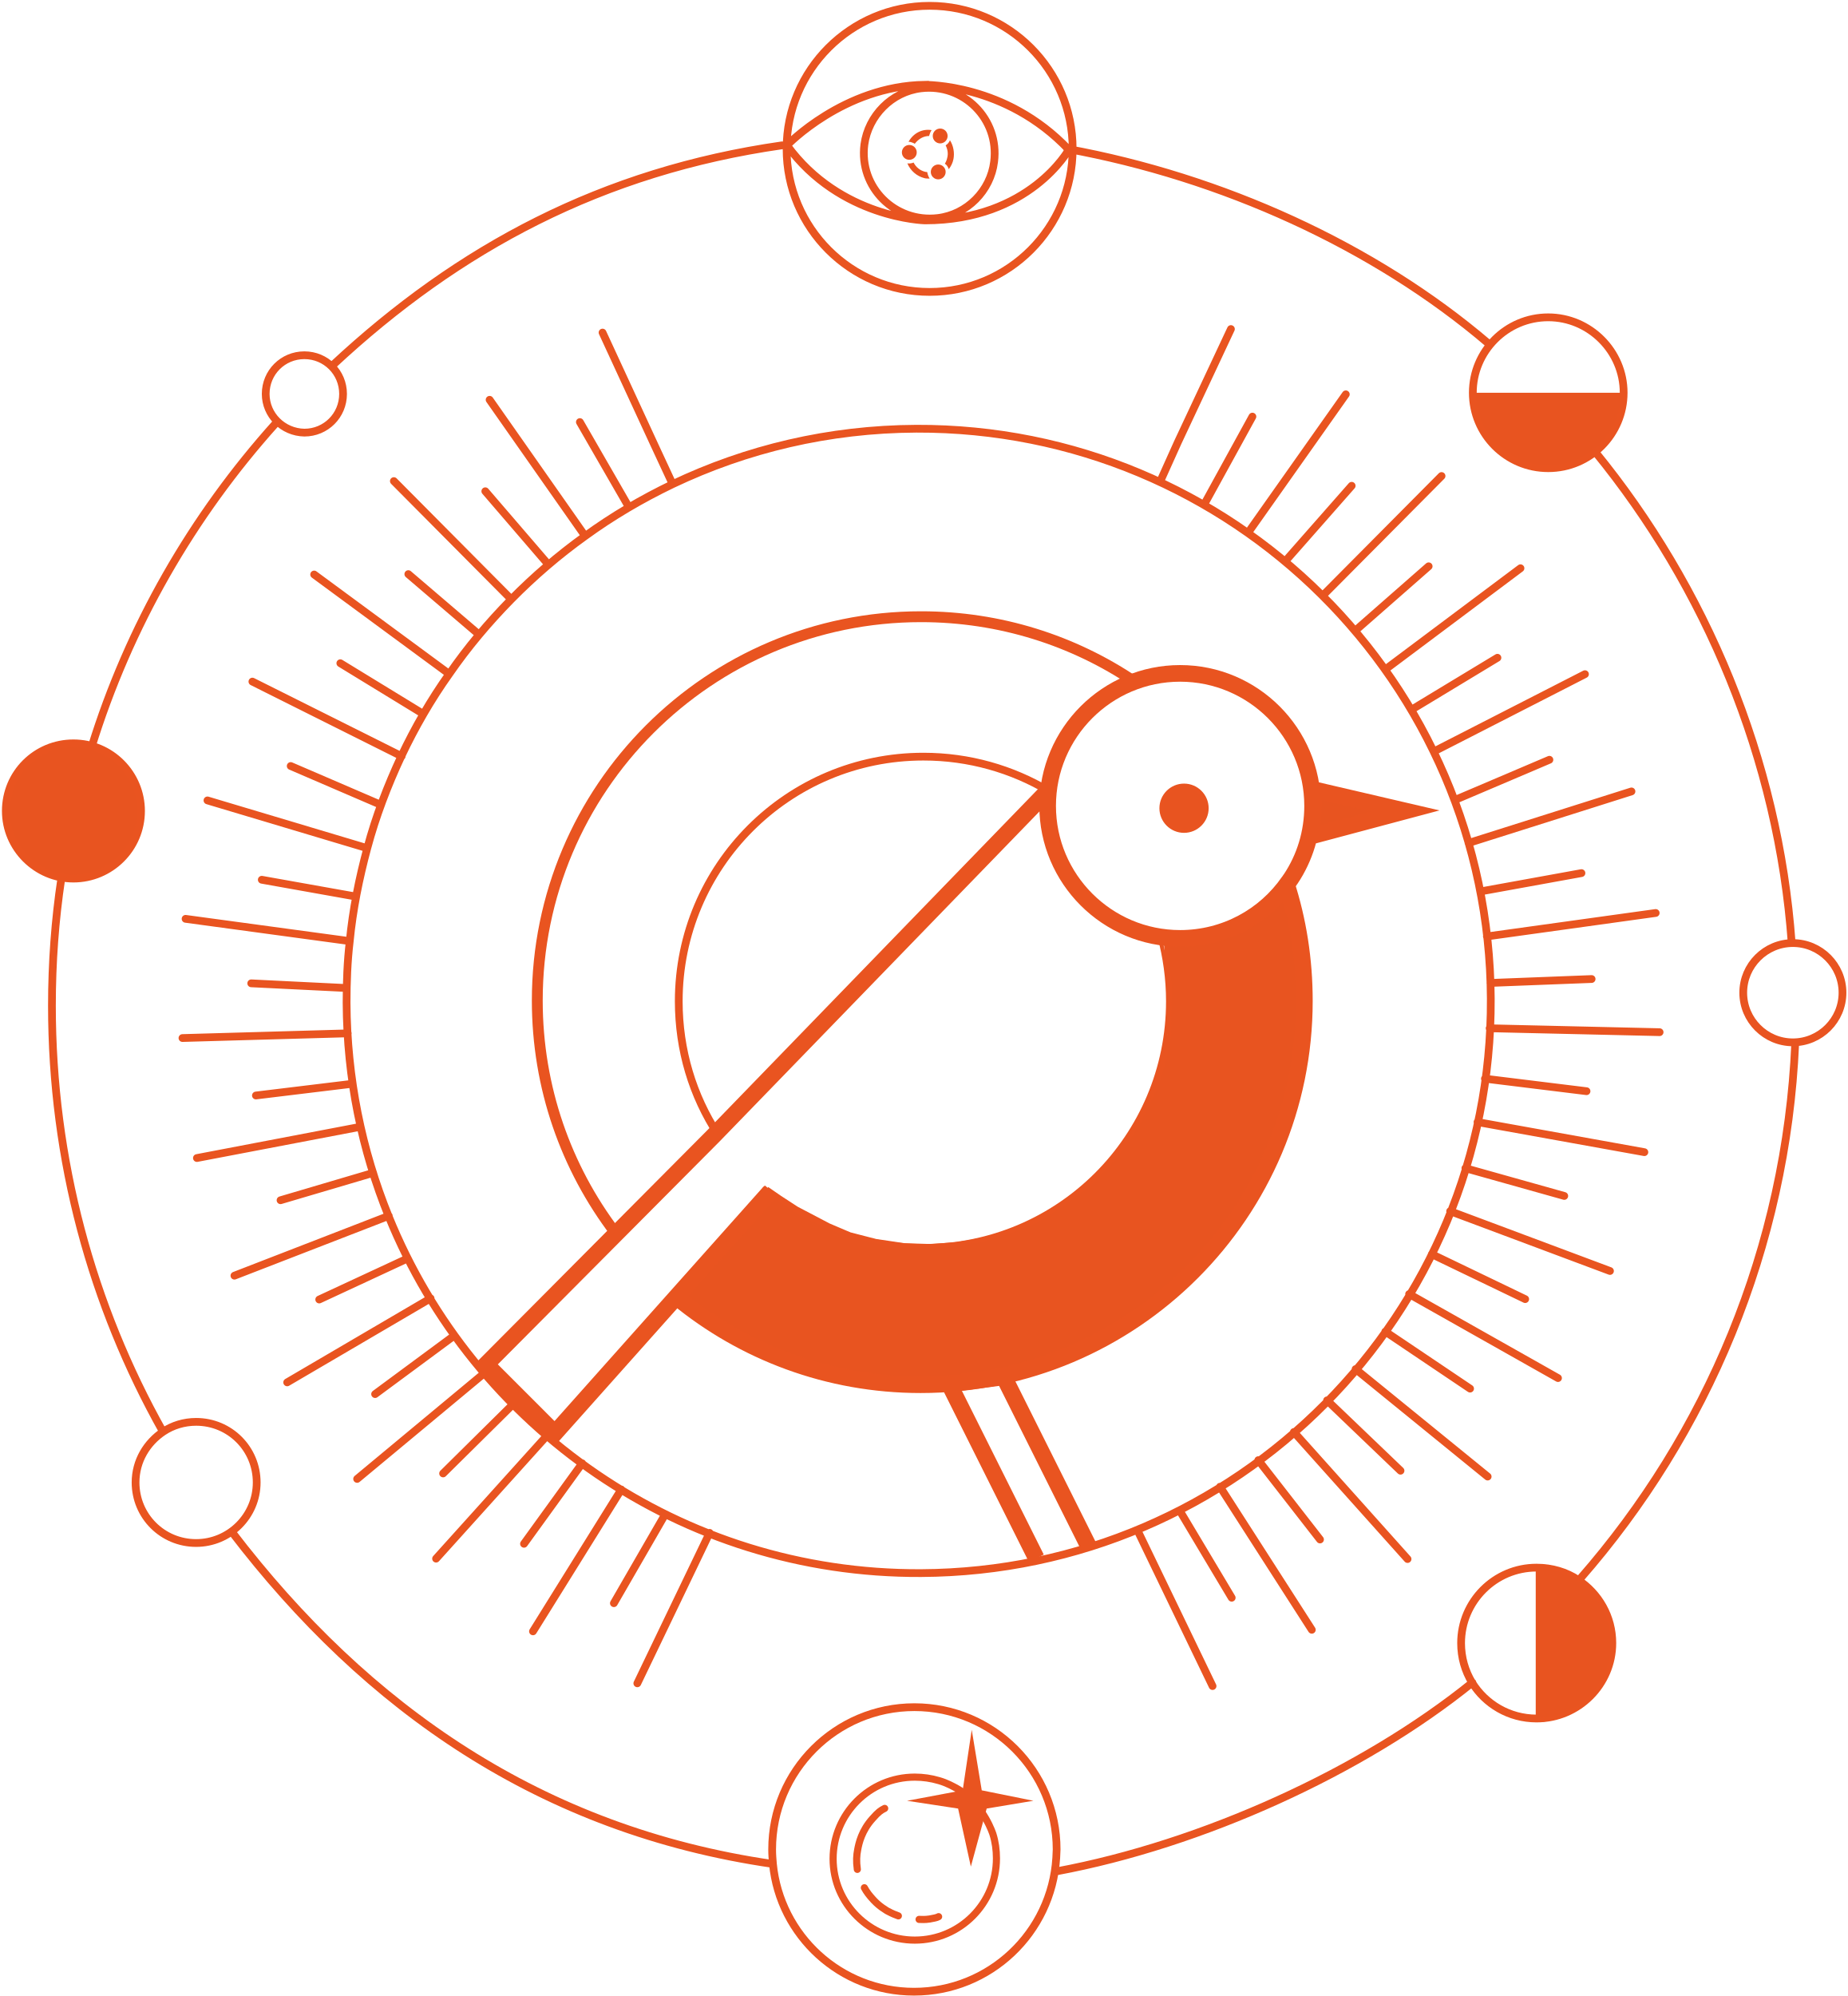
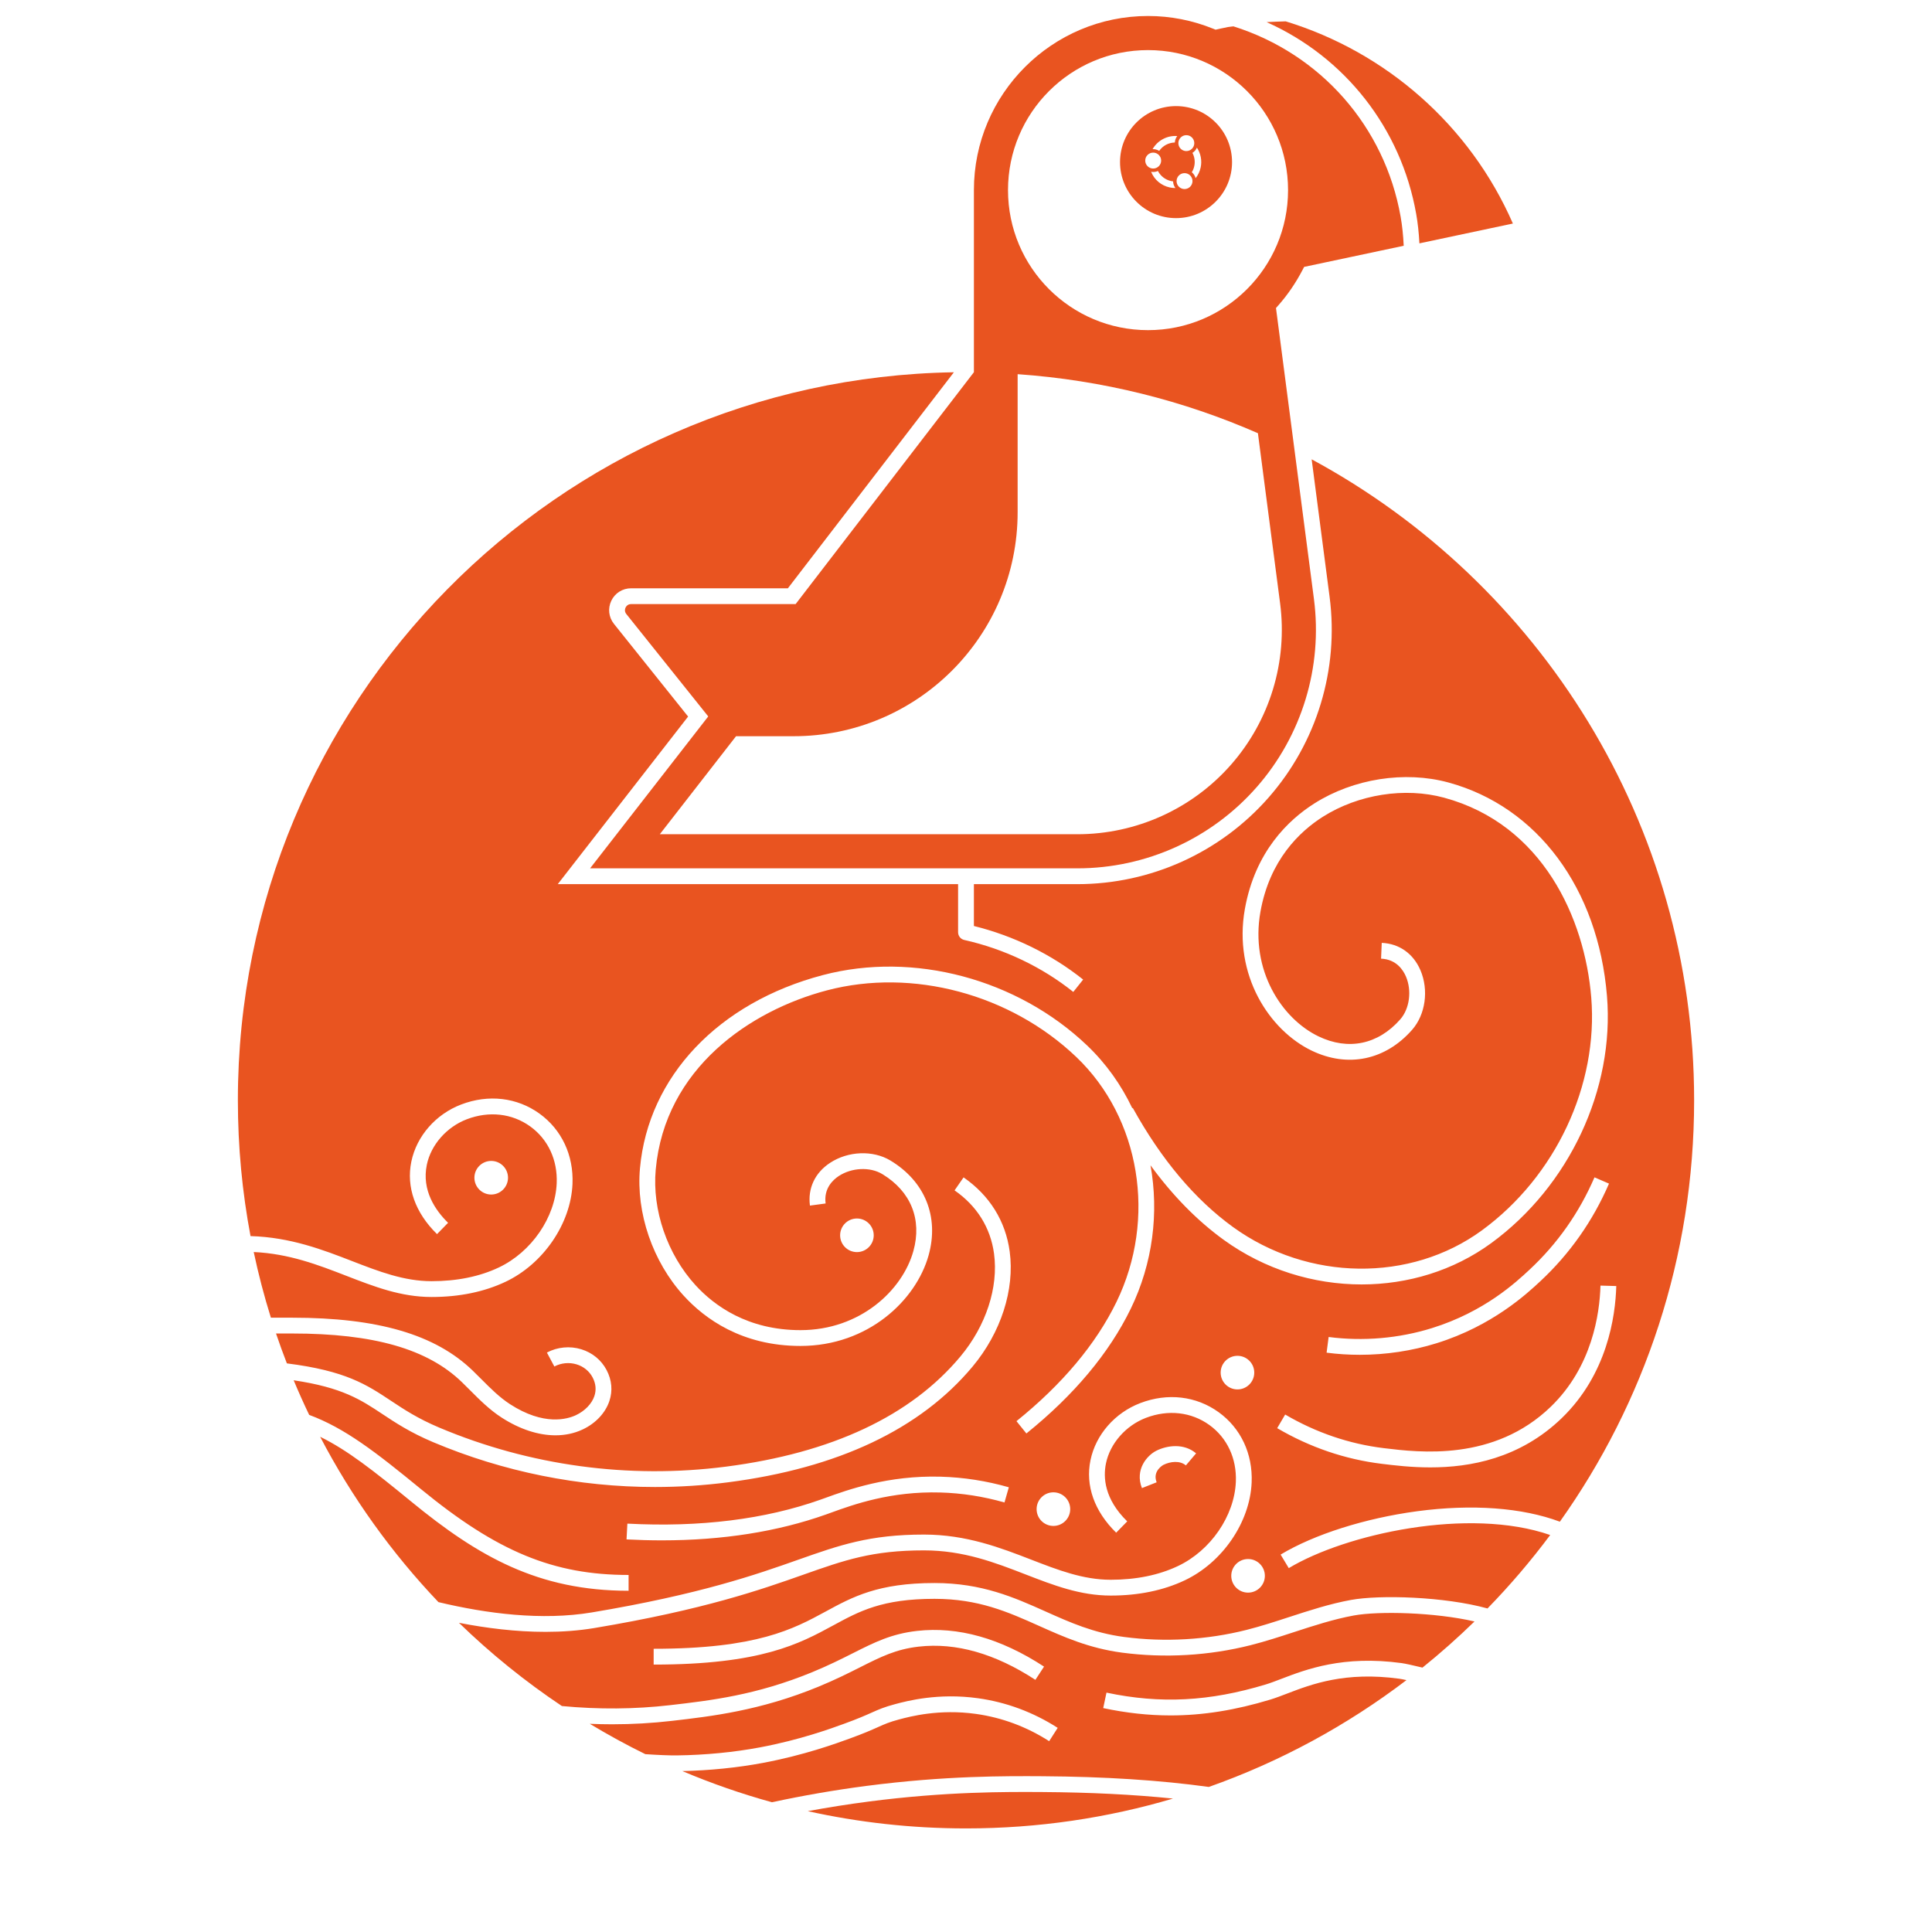
- <svg xmlns="http://www.w3.org/2000/svg" width="635" height="686" viewBox="0 0 635 686" fill="none">
-   <path d="M80.582 438.434L133.642 417.881M123.97 387.254L67.687 398.001M98.717 475.105L148.015 446.225M122.761 508.285L166.553 471.882M149.896 535.688L188.045 493.374M183.209 560.673L213.568 511.911M62.717 356.762L119.538 355.15M63.791 315.792L120.209 323.448M71.314 275.09L126.12 291.478M86.761 234.254L138.075 259.911M107.985 197.448L154.329 231.568M175.687 205.911L135.388 165.344M201.075 184.15L168.299 137.403M207.12 114.299L224.986 152.985L231.165 166.284M128.269 403.105L96.433 412.508M109.732 446.628L140.09 432.523M128.941 479.135L156.209 458.986M152.314 506.404L176.493 482.493M180.12 530.583L200.135 502.911M119.135 339.568L86.358 337.956M89.985 302.359L122.358 308.135M99.926 263.269L130.821 276.568M87.97 376.508L121.149 372.478M140.358 197.314L164.403 217.866M116.985 227.941L145.329 245.269M166.821 168.836L188.314 193.821M199.329 145.06L216.12 174.209M553.419 436.822L498.479 416.269M565.24 395.986L507.882 385.643M484.374 444.747L535.553 473.628M465.971 470.538L511.374 507.479M444.747 492.165L483.837 535.822M419.359 510.971L450.926 560.135M512.046 353.404L570.479 354.747M569.135 313.777L511.105 321.836M504.792 289.732L560.807 272.001M492.837 258.299L544.822 231.702M476.18 230.09L522.658 195.299M454.687 204.702L495.523 163.597M462.613 135.523L429.031 183.075M398.807 165.478L404.852 152.045L423.12 113.09M503.717 401.493L537.703 411.031M492.165 431.046L524.27 446.493M476.18 457.643L505.329 477.255M456.165 481.285L481.419 505.464M453.747 529.106L432.523 501.837M391.419 526.822L416.807 579.479M405.658 519.434L423.389 549.12M512.314 337.822L547.106 336.478M543.613 300.075L508.822 306.389M532.598 261.12L500.091 274.956M545.359 375.031L510.434 370.732M465.971 216.657L491.09 194.627M514.732 226.06L485.18 243.926M441.926 192.747L464.628 166.956M413.986 173.269L430.508 143.179M228.075 521.449L211.015 551.001M219.075 578.538L243.926 526.822M119.135 344.672C119.135 337.553 119.403 330.433 120.209 323.583C121.284 312.568 123.433 301.956 126.254 291.478C129.209 280.463 133.239 269.986 137.941 259.911C142.642 249.971 148.15 240.433 154.463 231.568C160.776 222.433 167.896 213.971 175.687 206.045C183.478 198.12 192.075 190.732 201.075 184.284C210.478 177.433 220.553 171.523 231.165 166.418C256.553 154.329 284.896 147.478 314.986 147.344C423.523 146.941 511.911 234.523 512.449 343.195C512.986 451.867 425.269 540.12 316.598 540.658C233.986 541.061 162.926 490.285 133.642 418.15C124.373 395.314 119.269 370.598 119.135 344.672Z" stroke="#E95420" stroke-width="2.665" stroke-miterlimit="10" stroke-linecap="round" />
-   <path d="M511.643 118.06C472.285 84.478 419.896 60.836 366.836 51.164M268.777 49.955C207.12 58.821 157.821 85.015 114.299 125.582M21.075 301.956C18.925 316.195 17.851 330.836 17.851 345.613C17.851 398.807 31.687 448.777 56 492.031M94.687 145.597C66.209 177.299 44.313 215.18 31.418 256.956M363.21 643.15C413.046 633.882 468.255 608.897 506.135 578.27M79.642 526.419C126.12 587.27 186.165 629.046 265.553 640.598M543.21 542.538C586.598 492.971 614.001 428.896 617.091 358.642M615.882 324.12C611.315 260.717 586.195 201.612 548.314 155.269M91.329 135.388C91.329 128 97.239 122.09 104.627 122.09C112.015 122.09 117.926 128 117.926 135.388C117.926 142.776 112.015 148.687 104.627 148.687C97.239 148.553 91.329 142.642 91.329 135.388ZM25.239 301.956C38 301.956 48.478 291.612 48.478 278.717C48.478 265.956 38.134 255.478 25.239 255.478C12.343 255.478 2 265.821 2 278.717C2 291.478 12.478 301.956 25.239 301.956ZM532.195 160.911C546.568 160.911 558.12 149.224 558.12 134.985C558.12 120.746 546.434 109.06 532.195 109.06C517.822 109.06 506.27 120.746 506.27 134.985C506.27 149.224 517.822 160.911 532.195 160.911ZM616.285 324.12C606.882 324.12 599.225 331.777 599.225 341.18C599.225 350.583 606.882 358.24 616.285 358.24C625.688 358.24 633.344 350.583 633.344 341.18C633.344 331.777 625.688 324.12 616.285 324.12ZM67.418 530.314C78.836 530.314 88.239 521.046 88.239 509.494C88.239 497.941 78.97 488.673 67.418 488.673C63.254 488.673 59.358 489.882 56.134 492.031C50.493 495.792 46.597 502.105 46.597 509.494C46.597 521.046 55.866 530.314 67.418 530.314ZM554.225 564.703C554.225 555.568 549.523 547.643 542.404 542.941C538.374 540.255 533.404 538.777 528.165 538.777C513.792 538.777 502.24 550.464 502.24 564.703C502.24 569.673 503.583 574.24 506.001 578.27C510.568 585.658 518.762 590.628 528.165 590.628C542.538 590.628 554.225 578.941 554.225 564.703ZM319.553 100.329C346.687 100.329 368.717 78.299 368.717 51.164C368.717 24.03 346.687 2 319.553 2C292.418 2 270.389 24.03 270.389 51.164C270.389 78.299 292.418 100.329 319.553 100.329ZM367.374 51.433C367.374 51.433 353.941 75.746 317.941 75.746C317.941 75.746 288.792 75.075 270.523 49.955C270.523 49.955 290.001 29.537 317.941 29.134C317.941 29.269 345.613 28.463 367.374 51.433ZM341.717 55.597C343.598 40.955 331.239 28.597 316.598 30.343C306.523 31.552 298.463 39.746 297.12 49.687C295.239 64.329 307.598 76.687 322.374 74.94C332.448 73.731 340.508 65.537 341.717 55.597Z" stroke="#E95420" stroke-width="2.665" stroke-miterlimit="10" stroke-linecap="round" />
-   <path d="M333.792 638.718L329.896 620.986L315.792 618.837L331.508 615.882L334.06 598.822L336.881 615.882L351.523 618.837L338.627 620.986L333.792 638.718Z" fill="#E95420" stroke="#E95420" stroke-width="1.343" stroke-miterlimit="10" />
-   <path d="M314.18 684.524C340.24 684.524 361.463 664.24 363.075 638.583C363.075 637.643 363.21 636.568 363.21 635.628C363.21 608.628 341.314 586.732 314.314 586.732C287.314 586.732 265.418 608.628 265.418 635.628C265.418 637.374 265.553 638.986 265.687 640.598C268.105 665.315 288.926 684.524 314.18 684.524Z" stroke="#E95420" stroke-width="2.665" stroke-miterlimit="10" stroke-linecap="round" />
-   <path d="M297.12 648.792C297.926 650.27 298.732 651.345 300.344 653.091C302.493 655.374 304.374 656.315 304.911 656.718C307.195 657.927 307.463 657.927 308.806 658.464" stroke="#E95420" stroke-width="2.452" stroke-miterlimit="10" stroke-linecap="round" />
-   <path d="M315.926 659.673C316.866 659.673 317.806 659.807 319.553 659.539C320.896 659.27 321.971 659.136 322.642 658.733" stroke="#E95420" stroke-width="2.452" stroke-miterlimit="10" stroke-linecap="round" />
-   <path d="M314.448 666.792C330.03 666.792 342.523 654.165 342.523 638.718C342.523 635.762 342.12 632.942 341.314 630.389C341.314 630.389 338.359 620.852 330.03 615.344C329.359 614.941 328.687 614.538 328.687 614.538C327.612 614.001 325.597 612.792 322.777 611.986C320.09 611.18 317.269 610.777 314.448 610.777C298.866 610.777 286.374 623.404 286.374 638.852C286.374 654.3 299 666.792 314.448 666.792Z" stroke="#E95420" stroke-width="2.452" stroke-miterlimit="10" stroke-linecap="round" />
-   <path d="M304.105 621.524C302.762 622.195 301.956 622.733 299.941 625.016C296.18 629.18 295.239 633.479 294.836 635.628C294.433 637.643 294.299 639.658 294.702 642.479" stroke="#E95420" stroke-width="2.452" stroke-miterlimit="10" stroke-linecap="round" />
-   <path d="M25.239 301.284C37.702 301.284 47.806 291.181 47.806 278.717C47.806 266.253 37.702 256.15 25.239 256.15C12.775 256.15 2.672 266.253 2.672 278.717C2.672 291.181 12.775 301.284 25.239 301.284Z" fill="#E85420" stroke="#E95420" stroke-width="1.343" stroke-miterlimit="10" />
-   <path d="M557.852 134.985C557.852 149.224 546.3 160.642 532.195 160.642C518.091 160.642 506.538 149.09 506.538 134.985" fill="#E85420" />
-   <path d="M557.852 134.985C557.852 149.224 546.3 160.642 532.195 160.642C518.091 160.642 506.538 149.09 506.538 134.985" stroke="#E95420" stroke-width="1.343" stroke-miterlimit="10" />
-   <path d="M527.896 538.24C542.538 538.24 554.359 550.061 554.359 564.703C554.359 579.344 542.538 591.165 527.896 591.165" fill="#E85420" />
-   <path d="M527.896 538.24C542.538 538.24 554.359 550.061 554.359 564.703C554.359 579.344 542.538 591.165 527.896 591.165" stroke="#E95420" stroke-width="1.343" stroke-miterlimit="10" />
-   <path d="M451.195 271.06L484.911 279.254L450.389 287.583L451.195 271.06Z" fill="#E85420" stroke="#E95420" stroke-width="1.343" stroke-miterlimit="10" />
-   <path d="M443.269 304.642L449.449 331.239L448.911 352.329L444.344 380.001L436.553 401.359L424.06 422.18L405.523 442.329L389.135 454.956L352.195 471.747L317.269 476.852L286.911 473.762L265.15 466.105L248.896 457.911L231.836 446.359L264.209 408.881L268.105 411.568L273.881 415.329L284.896 421.105L292.15 424.195L301.015 426.478L310.956 427.956L319.956 428.225L329.224 427.553L338.224 425.941L346.015 423.657L356.224 419.493L365.359 413.986L373.687 407.538L380.672 400.553L386.583 393.568L392.09 384.299L397.732 372.613L400.284 363.881L401.896 355.687L402.031 348.165L402.165 338.359L401.09 329.224L400.687 322.642L410.225 322.374L424.329 318.881L436.284 311.627L443.269 304.642Z" fill="#E85420" stroke="#E95420" stroke-width="1.343" stroke-miterlimit="10" />
-   <path d="M407.001 285.568C411.304 285.568 414.792 282.08 414.792 277.777C414.792 273.474 411.304 269.986 407.001 269.986C402.698 269.986 399.21 273.474 399.21 277.777C399.21 282.08 402.698 285.568 407.001 285.568Z" fill="#E85420" stroke="#E95420" stroke-width="1.343" stroke-miterlimit="10" />
-   <path d="M312.568 54.925C313.977 54.925 315.12 53.783 315.12 52.373C315.12 50.964 313.977 49.821 312.568 49.821C311.158 49.821 310.016 50.964 310.016 52.373C310.016 53.783 311.158 54.925 312.568 54.925Z" fill="#E95420" />
-   <path d="M323.18 49.284C324.589 49.284 325.732 48.141 325.732 46.731C325.732 45.322 324.589 44.179 323.18 44.179C321.77 44.179 320.628 45.322 320.628 46.731C320.628 48.141 321.77 49.284 323.18 49.284Z" fill="#E95420" />
-   <path d="M318.21 59.09C316.329 58.687 314.851 57.478 314.046 55.866C313.374 56.135 312.568 56.269 311.896 56.135C312.971 58.687 315.12 60.567 317.807 61.239C318.344 61.373 319.016 61.373 319.553 61.373C319.15 60.702 318.881 60.03 318.747 59.224C318.747 59.09 318.478 59.09 318.21 59.09Z" fill="#E95420" />
-   <path d="M322.508 61.642C323.918 61.642 325.061 60.499 325.061 59.09C325.061 57.68 323.918 56.538 322.508 56.538C321.099 56.538 319.956 57.68 319.956 59.09C319.956 60.499 321.099 61.642 322.508 61.642Z" fill="#E95420" />
-   <path d="M326.135 58.149C326.941 57.075 327.478 56 327.747 54.657C328.15 52.508 327.747 50.09 326.538 48.209C326.269 48.881 325.732 49.552 325.06 49.955C325.732 51.299 326.001 52.776 325.598 54.254C325.463 54.925 325.195 55.597 324.792 56.269C325.463 56.672 325.866 57.343 326.135 58.149Z" fill="#E95420" />
-   <path d="M312.299 48.746H312.434C312.702 48.746 312.971 48.746 313.24 48.881C313.643 49.015 314.046 49.149 314.449 49.418C315.657 47.806 317.404 46.731 319.419 46.731C319.419 46.597 319.419 46.328 319.553 46.194C319.687 45.657 319.956 45.12 320.225 44.717C317.001 44.179 313.911 45.791 312.299 48.746Z" fill="#E95420" />
-   <path d="M264.612 409.687L190.732 492.568L167.09 468.926L245.403 390.21L356.493 275.627L360.389 271.597M374.225 531.523L345.075 473.225L326.269 475.643L356.225 535.553M405.657 322.508C421.105 322.508 434.807 314.851 443.001 303.03C443.269 302.762 443.404 302.359 443.672 302.09C448.508 294.836 451.195 286.239 451.195 276.971C451.195 251.851 430.777 231.433 405.657 231.433C380.538 231.433 360.12 251.851 360.12 276.971C360.12 302.09 380.538 322.508 405.657 322.508ZM450.792 287.314L483.031 278.717L451.867 271.463L450.792 287.314Z" stroke="#E95420" stroke-width="5.712" stroke-miterlimit="10" />
-   <path d="M211.418 423.523C194.627 401.359 184.687 373.822 184.687 343.866C184.687 271.06 243.791 211.956 316.597 211.956C343.732 211.956 368.986 220.15 389.941 234.254" stroke="#E95420" stroke-width="3.732" stroke-miterlimit="10" />
-   <path d="M442.061 303.433C446.225 316.195 448.374 329.896 448.374 344.001C448.374 416.807 389.269 475.911 316.463 475.911C284.627 475.911 255.478 464.628 232.777 445.956" stroke="#E95420" stroke-width="5.712" stroke-miterlimit="10" />
-   <path d="M246.747 389.807C238.15 376.642 233.314 360.926 233.314 344.135C233.314 297.657 270.926 260.045 317.403 260.045C333.12 260.045 347.896 264.344 360.523 271.866" stroke="#E95420" stroke-width="2.665" stroke-miterlimit="10" />
-   <path d="M398.538 321.836C400.419 328.956 401.493 336.344 401.493 344.135C401.493 390.613 363.881 428.225 317.404 428.225C296.583 428.225 277.105 420.434 262.463 407.941" stroke="#E95420" stroke-width="1.348" stroke-miterlimit="10" />
+ <svg xmlns="http://www.w3.org/2000/svg" id="a" viewBox="0 0 560 560">
+   <path d="M452.133,441.072c24.508-34.475,38.919-76.629,38.919-122.149,0-80.299-44.85-150.115-110.862-185.788l5.202,39.88c2.743,21.034-3.71,42.239-17.705,58.179-13.995,15.939-34.188,25.081-55.4,25.081h-29.997v12.13c11.582,2.865,22.495,8.212,31.665,15.528l-2.858,3.582c-9.1-7.261-20.026-12.469-31.598-15.06-1.046-.234-1.79-1.163-1.79-2.236v-13.944h-116.037l37.78-48.575-21.492-26.865c-1.538-1.924-1.831-4.497-.764-6.717,1.067-2.22,3.26-3.599,5.723-3.599h45.453l48.116-62.616c-114.941,1.876-207.54,95.633-207.54,211.02,0,13.454,1.262,26.613,3.668,39.367,11.559.324,21.026,3.982,29.419,7.235,7.742,3,15.055,5.834,23.058,5.834,7.357,0,13.912-1.336,19.483-3.972,9.47-4.481,16.373-14.523,16.787-24.419.283-6.75-2.517-12.755-7.682-16.475-5.237-3.771-11.932-4.527-18.367-2.071-5.845,2.232-10.397,7.408-11.596,13.186-1.541,7.424,2.499,13.248,6.159,16.827l-3.203,3.276c-6.33-6.189-8.973-13.659-7.442-21.034,1.532-7.381,7.069-13.717,14.448-16.535,7.903-3.016,16.168-2.055,22.678,2.633,6.439,4.637,9.932,12.067,9.583,20.385-.482,11.524-8.462,23.191-19.405,28.369-6.188,2.928-13.403,4.412-21.443,4.412-8.86,0-16.561-2.984-24.713-6.144-8.154-3.16-16.568-6.413-26.838-6.89,1.368,6.454,3.029,12.8,4.973,19.022,2.373.006,4.505.01,6.143.01,24.916,0,41.566,4.886,52.398,15.377.819.791,1.628,1.601,2.436,2.412,2.729,2.735,5.307,5.318,8.364,7.296,9.807,6.344,16.608,4.33,19.077,3.17,2.593-1.218,4.593-3.286,5.349-5.533.603-1.789.432-3.606-.508-5.402-.953-1.816-2.597-3.161-4.625-3.785-2.144-.659-4.501-.436-6.466.615l-2.159-4.042c3.035-1.621,6.669-1.968,9.972-.953,3.204.985,5.81,3.129,7.337,6.037,1.521,2.907,1.794,6.015.791,8.991-1.165,3.458-3.987,6.453-7.743,8.217-2.413,1.134-5.074,1.694-7.877,1.694-4.957.001-10.359-1.749-15.637-5.163-3.467-2.242-6.34-5.122-9.118-7.906-.789-.791-1.578-1.582-2.379-2.356-9.924-9.612-25.561-14.088-49.212-14.088-1.286,0-2.88-.002-4.653-.006.986,2.919,2.037,5.808,3.146,8.668,17.064,2.148,23.089,6.142,30.206,10.861,3.792,2.514,7.712,5.114,13.945,7.745,26.192,11.053,54.94,14.97,83.137,11.325,30.692-3.966,53.546-14.701,67.927-31.911,7.435-8.892,11.083-20.047,9.758-29.84-1.017-7.514-4.971-13.85-11.437-18.325l2.607-3.768c7.552,5.227,12.175,12.653,13.37,21.477,1.495,11.047-2.536,23.53-10.783,33.393-15.143,18.122-38.982,29.398-70.855,33.516-7.038.91-14.109,1.361-21.167,1.361-22.029,0-43.937-4.399-64.338-13.008-6.626-2.797-10.913-5.64-14.695-8.148-6.245-4.141-11.593-7.686-25.703-9.78,1.413,3.389,2.91,6.734,4.492,10.031,10.38,3.858,19.181,10.679,32.461,21.563,22.077,18.106,38.373,24.837,60.125,24.837v4.582c-26.213,0-43.551-9.901-63.03-25.876-10.854-8.896-18.475-14.9-26.374-18.757,9.175,17.573,20.748,33.693,34.291,47.925,14.049,3.359,30.016,5.401,44.452,2.987,31.43-5.256,47.804-11.034,59.761-15.253,12.037-4.248,20.734-7.317,36.523-7.317,12.315,0,22.276,3.86,31.066,7.266,7.742,3,15.055,5.834,23.058,5.834,7.357,0,13.912-1.336,19.483-3.972,9.47-4.481,16.373-14.522,16.787-24.419.282-6.75-2.517-12.755-7.683-16.475-5.236-3.771-11.931-4.525-18.366-2.071-5.845,2.232-10.397,7.408-11.596,13.186-.851,4.098-.473,10.344,6.159,16.827l-3.203,3.276c-6.33-6.188-8.973-13.659-7.442-21.034,1.532-7.382,7.069-13.717,14.448-16.536,7.903-3.014,16.169-2.054,22.678,2.634,6.439,4.637,9.932,12.067,9.583,20.385-.482,11.524-8.461,23.191-19.404,28.369-6.189,2.928-13.403,4.412-21.443,4.412-8.86,0-16.561-2.984-24.713-6.143-8.826-3.42-17.951-6.957-29.41-6.957-15.004,0-22.958,2.807-34.998,7.056-12.115,4.275-28.707,10.13-60.529,15.452-4.634.775-9.403,1.11-14.183,1.11-8.559 0-17.15-1.078-25.089-2.624,9.179,8.909,19.166,16.991,29.839,24.126,10.62,1.007,21.104.932,31.388-.256,11.68-1.349,24.916-2.878,41.156-9.556,4.785-1.966,8.535-3.856,11.844-5.523,6.205-3.126,11.107-5.595,18.533-6.44,11.862-1.349,24.256,2.13,36.832,10.345l-2.506,3.836c-11.659-7.615-23.033-10.855-33.808-9.628-6.614.753-10.966,2.945-16.99,5.979-3.382,1.704-7.216,3.635-12.163,5.669-16.826,6.918-30.99,8.555-42.371,9.87-5.733.662-11.526.993-17.365.993-2.145,0-4.298-.048-6.455-.137,5.22,3.156,10.589,6.092,16.091,8.796,3.684.248,6.935.391,9.266.359,8.099-.103,16.379-.905,23.944-2.322,11.601-2.175,20.617-5.465,24.468-6.87,4.102-1.496,6.244-2.454,7.965-3.223,2.055-.918,3.539-1.582,6.773-2.445,3.417-.909,12.489-3.324,24.046-1.703,8.2,1.146,15.96,4.033,23.063,8.58l-2.47,3.859c-6.543-4.189-13.685-6.848-21.227-7.902-10.638-1.492-19.061.75-22.232,1.593-2.878.768-4.084,1.307-6.082,2.2-1.787.799-4.011,1.793-8.265,3.345-3.956,1.444-13.222,4.825-25.195,7.069-7.382,1.382-15.413,2.19-23.32,2.367,8.389,3.552,17.057,6.573,25.959,9.03,9.066-1.948,18.229-3.541,27.412-4.736,22.834-2.975,40.48-2.865,51.023-2.802,18.082.119,33.962,1.14,48.206,3.103,20.785-7.35,40.074-17.864,57.29-30.963-.874-.192-1.602-.338-2.032-.396-15.739-2.157-25.474,1.576-32.582,4.301-1.713.657-3.331,1.277-4.827,1.73-10.158,3.078-19.554,4.598-28.942,4.598-6.43,0-12.854-.713-19.522-2.125l.95-4.482c15.607,3.308,29.851,2.575,46.186-2.375,1.338-.406,2.811-.97,4.516-1.623,7.145-2.738,17.941-6.877,34.842-4.562,1.113.152,3.413.675,6.049,1.309,5.239-4.22,10.271-8.686,15.081-13.379-11.652-2.673-27.785-3.049-34.984-1.731-5.856,1.074-11.687,2.974-17.325,4.813-4.084,1.331-8.307,2.708-12.575,3.789-12.052,3.053-24.947,3.803-37.296,2.166-9.544-1.265-16.912-4.562-24.036-7.751-9.013-4.034-17.526-7.844-30.294-7.844-15.195,0-21.752,3.563-29.344,7.689-9.808,5.33-20.925,11.371-52.075,11.371v-4.582c29.985,0,40.559-5.746,49.887-10.815,7.803-4.24,15.172-8.245,31.532-8.245,13.746,0,23.11,4.191,32.166,8.244,7.139,3.196,13.883,6.214,22.766,7.392,11.774,1.56,24.074.847,35.568-2.066,4.119-1.043,8.268-2.396,12.281-3.704,5.782-1.885,11.76-3.834,17.919-4.963,8.349-1.526,27.06-.991,39.576,2.468,6.511-6.681,12.583-13.792,18.169-21.286-23.607-8.191-59.296-.32-75.775,9.597l-2.362-3.926c9.705-5.84,24.482-10.534,39.53-12.556,15.936-2.142,30.5-1.059,41.419,3.026ZM142.379,336.499c2.686,0,4.87,2.185,4.87,4.871s-2.185,4.871-4.87,4.871-4.871-2.185-4.871-4.871,2.185-4.871,4.871-4.871ZM291.155,435.501c-6.115-1.75-12.373-2.724-18.601-2.896-14.388-.406-25.186,3.502-31.633,5.835-.528.191-1.025.371-1.489.536-14.051,4.989-30.025,7.504-47.604,7.504-3.35,0-6.76-.092-10.224-.275l.242-4.575c21.038,1.109,39.896-1.234,56.053-6.972.456-.162.944-.338,1.463-.526,6.31-2.284,18.066-6.544,33.319-6.106,6.609.182,13.249,1.215,19.734,3.07l-1.261,4.405ZM335.224,420.476c3.07-1.519,7.919-2.227,11.471.787l-2.965,3.493c-1.737-1.474-4.503-1.148-6.477-.172-.037.018-3.308,1.741-1.994,5.067l-4.262,1.682c-2.114-5.353,1.471-9.5,4.227-10.858ZM305.336,442.298c-2.69,0-4.87-2.18-4.87-4.87s2.181-4.87,4.87-4.87,4.87,2.181,4.87,4.87-2.181,4.87-4.87,4.87ZM333.483,337.769c2.462,13.718.69,28.37-5.732,41.582-6.256,12.853-16.432,25.015-30.245,36.147l-2.875-3.567c13.285-10.707,23.042-22.343,29-34.584,11.706-24.083,6.901-53.278-11.686-70.996-19.132-18.232-47.483-25.805-72.229-19.296-22.258,5.851-46.99,22.578-49.653,51.977-1.061,11.706,3.353,24.532,11.521,33.473,5.435,5.95,15.127,13.043,30.437,13.043,17.297,0,29.556-11.532,32.726-22.924,2.555-9.182-.733-17.316-9.021-22.316-3.541-2.138-8.846-1.894-12.613.579-1.673,1.098-4.391,3.59-3.803,7.949l-4.541.612c-.674-5,1.451-9.517,5.83-12.391,5.249-3.445,12.443-3.72,17.495-.672,10.032,6.053,14.169,16.321,11.068,27.468-3.634,13.058-17.558,26.277-37.14,26.277-16.98,0-27.764-7.904-33.82-14.535-9.008-9.862-13.875-24.03-12.701-36.977,2.406-26.57,22.734-48.026,53.051-55.995,26.248-6.907,56.297,1.105,76.555,20.41,5.509,5.252,9.889,11.44,13.092,18.185l.143-.079c8.239,14.915,18.017,26.534,29.063,34.532,21.73,15.716,51.395,16.108,72.137.953,21.343-15.6,33.78-42.114,31.685-67.547-1.881-22.883-14.065-50.097-42.62-57.855-11.414-3.102-24.886-.989-35.158,5.516-6.786,4.297-15.436,12.565-18.106,27.545-3.017,16.936,6.184,30.987,16.831,36.114,8.644,4.163,17.279,2.369,23.689-4.922,2.717-3.087,3.411-8.319,1.651-12.44-.789-1.848-2.774-4.976-7.202-5.162l.192-4.578c5.068.213,9.159,3.107,11.223,7.941,2.457,5.753,1.459,12.853-2.425,17.266-7.753,8.817-18.639,11.069-29.117,6.024-12.205-5.877-22.771-21.863-19.354-41.046,2.963-16.623,12.601-25.822,20.165-30.612,11.324-7.171,26.196-9.496,38.811-6.066,25.801,7.01,43.422,30.729,45.984,61.901,2.224,26.988-10.944,55.102-33.548,71.622-10.939,7.993-24.174,11.976-37.57,11.976-13.944,0-28.063-4.315-39.956-12.917-7.716-5.586-14.819-12.83-21.235-21.614ZM243.513,358.057c0-2.69,2.181-4.87,4.87-4.87s4.87,2.181,4.87,4.87-2.181,4.87-4.87,4.87-4.87-2.181-4.87-4.87ZM466.376,343.075c-4.672,10.825-11.374,20.35-19.921,28.31-3.785,3.53-13.841,12.908-30.041,17.951-7.164,2.229-14.727,3.361-22.279,3.361-3.218,0-6.433-.205-9.614-.619l.591-4.544c9.998,1.302,20.352.411,29.941-2.573,15.202-4.732,24.366-13.279,28.278-16.928,8.082-7.527,14.42-16.534,18.838-26.773l4.207,1.815ZM358.684,402.73c-2.69,0-4.87-2.181-4.87-4.87s2.181-4.87,4.87-4.87,4.87,2.18,4.87,4.87-2.181,4.87-4.87,4.87ZM361.758,461.632c-2.69,0-4.87-2.181-4.87-4.87s2.181-4.87,4.87-4.87,4.87,2.18,4.87,4.87-2.181,4.87-4.87,4.87ZM370.198,413.962l2.316-3.953c8.951,5.243,18.56,8.52,28.56,9.74,10.37,1.264,31.949,3.894,48.406-11.979,12.024-11.6,14.199-26.99,14.426-35.132l4.58.128c-.245,8.84-2.628,25.571-15.824,38.302-12.15,11.719-26.581,14.264-38.087,14.264-5.565,0-10.444-.595-14.054-1.035-10.625-1.297-20.826-4.774-30.32-10.335Z" fill="#e95420" />
+   <path d="M251.743,522.197c-5.886.766-11.766,1.693-17.616,2.775,14.769,3.273,30.119,5.003,45.873,5.003,20.843,0,40.98-3.023,59.997-8.652-11.473-1.176-24.003-1.8-37.853-1.891-10.428-.063-27.877-.172-50.402,2.764Z" fill="#e95420" />
+   <path d="M410.49,62.008c.466,2.64.766,5.402.932,8.532l27.096-5.748c-12.45-28.496-36.795-49.708-65.841-58.6-1.864.046-3.707.124-5.537.22,22.686,10.149,38.967,30.741,43.35,55.596Z" fill="#e95420" />
+   <path d="M340.88,63.224c8.966,0,16.235-7.269,16.235-16.235s-7.269-16.235-16.235-16.235-16.235,7.269-16.235,16.235,7.269,16.235,16.235,16.235ZM339.064,54.333c-2.458-.527-4.461-2.212-5.406-4.531.666.122,1.357.037,1.972-.243.78,1.504,2.169,2.566,3.83,2.922l.001.001c.186.04.376.071.566.092.016.699.252,1.371.675,1.928-.548.004-1.099-.053-1.638-.168ZM343.344,54.799c-1.274,0-2.307-1.033-2.307-2.307s1.033-2.307,2.307-2.307,2.307,1.033,2.307,2.307-1.033,2.307-2.307,2.307ZM348.02,48.536c-.244,1.137-.749,2.205-1.466,3.109,0,0.0 0.0.001 0.0.001h-.001s0-.001.001-.001c-.178-.674-.561-1.273-1.104-1.718.34-.549.582-1.15.718-1.787.279-1.303.089-2.657-.534-3.829.582-.363,1.032-.893,1.298-1.519,1.116,1.686,1.512,3.765,1.088,5.745ZM343.864,39.179c1.274,0,2.307,1.033,2.307,2.307s-1.033,2.307-2.307,2.307-2.307-1.033-2.307-2.307,1.033-2.307,2.307-2.307ZM341.234,39.437c-.308.395-.524.856-.63,1.351-.037.17-.06.345-.069.518-1.816.033-3.491.93-4.53,2.424-.324-.2-.677-.344-1.053-.424-.231-.05-.464-.074-.697-.074-.059,0-.117.001-.175.004,1.435-2.533,4.254-4.029,7.154-3.799ZM334.258,44.238c1.274,0,2.307,1.033,2.307,2.307s-1.033,2.307-2.307,2.307-2.307-1.033-2.307-2.307,1.033-2.307,2.307-2.307Z" fill="#e95420" />
+   <path d="M182.919,175.1c-1.003,0-1.449.701-1.593,1.002s-.414,1.086.212,1.87l23.75,29.688-34.247,44.032h141.247c19.894,0,38.831-8.574,51.957-23.523,13.126-14.949,19.178-34.836,16.605-54.562l-10.999-84.331.691-.78c2.673-3.022,5.018-6.447,6.968-10.18l.499-.956,28.864-6.123c-.15-3.134-.44-5.851-.895-8.433-4.599-26.082-23.143-47.176-48.453-55.164-.171.02-.341.038-.511.056-.379.04-.736.077-1.067.136-.668.118-1.329.267-2.029.424-.295.067-.591.133-.887.197l-.691.15-.655-.265c-6.065-2.457-12.431-3.703-18.921-3.703-27.831,0-50.473,22.642-50.473,50.472v52.778l-51.678,67.216h-47.694ZM332.763,14.52c22.416,0,40.587,18.171,40.587,40.587s-18.171,40.587-40.587,40.587-40.587-18.171-40.587-40.587,18.171-40.587,40.587-40.587ZM294.967,148.457v-39.999l-.001 0.0.001-.001c24.622,1.727,48.074,7.658,69.646,17.112l6.433,49.317c2.205,16.906-2.982,33.95-14.231,46.762-11.249,12.812-27.479,20.159-44.528,20.159h-121.036l22.097-28.411h16.68c35.865,0,64.939-29.074,64.939-64.939Z" fill="#e95420" />
</svg>
